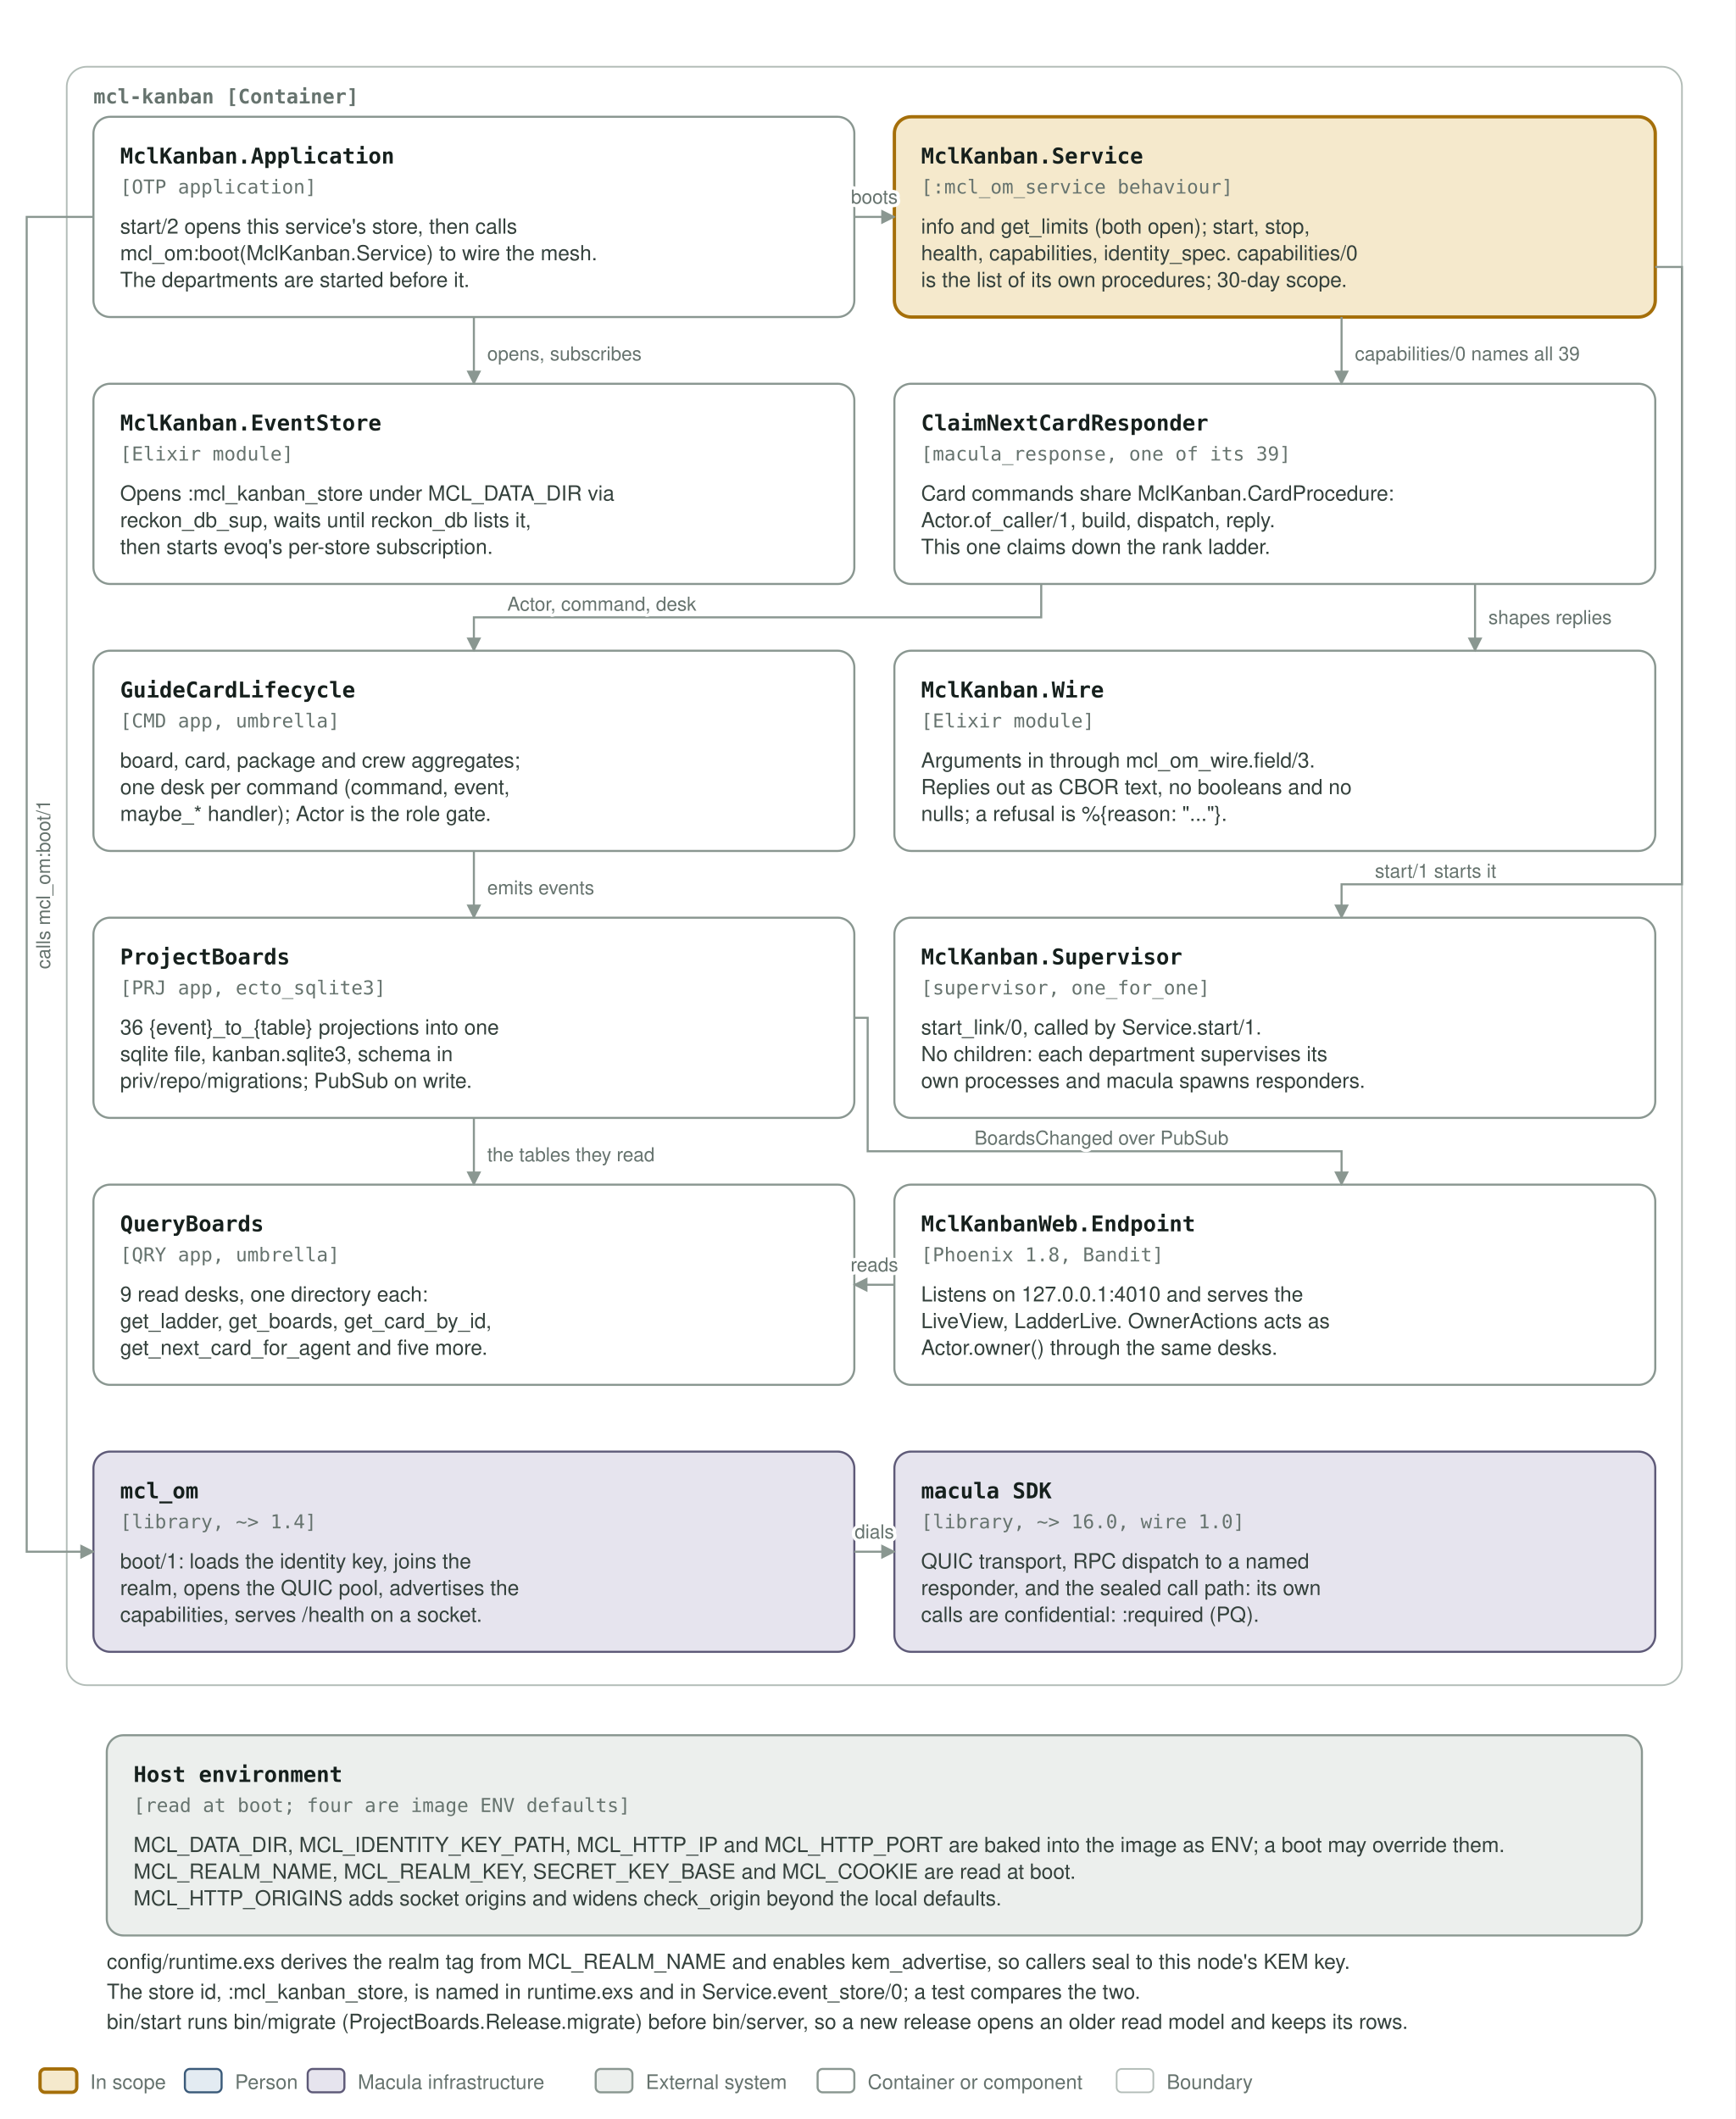
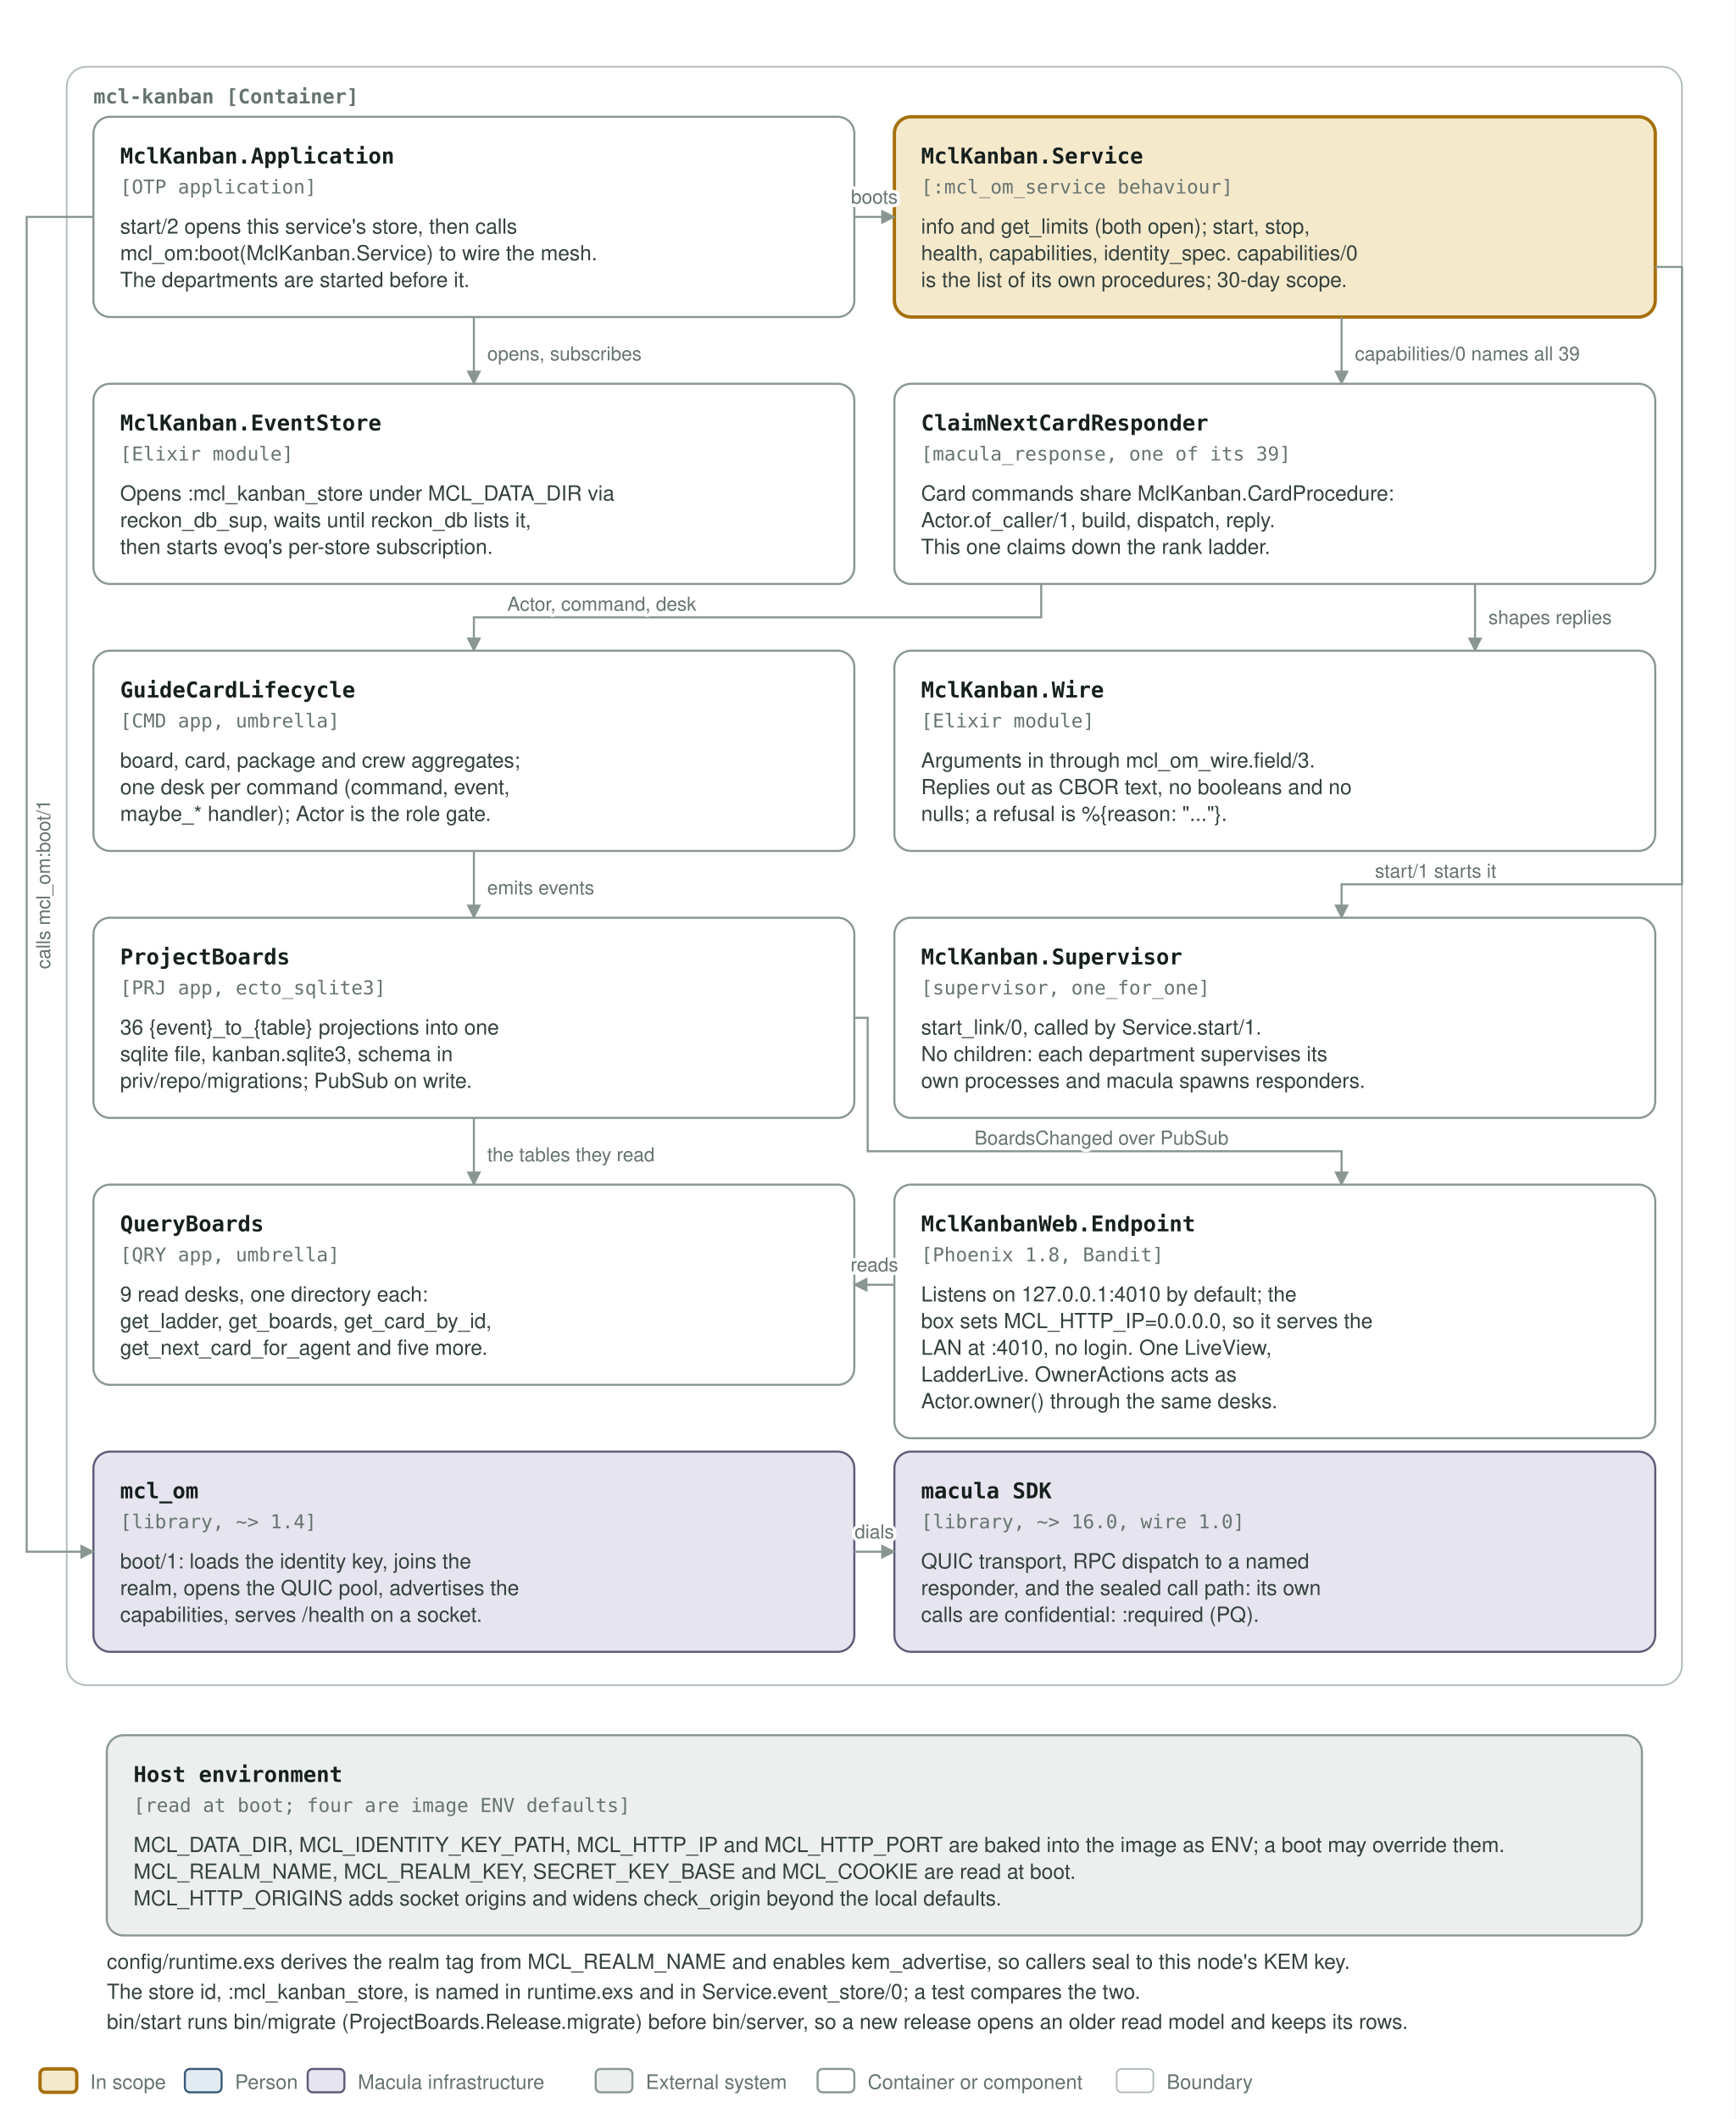
<svg xmlns="http://www.w3.org/2000/svg" viewBox="0 0 1040 1270" role="img" aria-label="mcl-kanban components">
  <style>
.t-name { font-family: "Atkinson Hyperlegible", "Segoe UI", system-ui, -apple-system, Helvetica, Arial, sans-serif; font-size: 15px; font-weight: 700; }
.t-desc { font-family: "Atkinson Hyperlegible", "Segoe UI", system-ui, -apple-system, Helvetica, Arial, sans-serif; font-size: 12.5px; }
.t-rel { font-family: "Atkinson Hyperlegible", "Segoe UI", system-ui, -apple-system, Helvetica, Arial, sans-serif; font-size: 11.5px; paint-order: stroke; stroke-width: 4px; stroke-linejoin: round; }
.t-code { font-family: "JetBrains Mono", ui-monospace, Menlo, Consolas, monospace; font-size: 13px; font-weight: 600; }
.t-type { font-family: "JetBrains Mono", ui-monospace, Menlo, Consolas, monospace; font-size: 11.5px; }
.t-bound { font-family: "JetBrains Mono", ui-monospace, Menlo, Consolas, monospace; font-size: 12px; font-weight: 600; }
.t-leg { font-family: "Atkinson Hyperlegible", "Segoe UI", system-ui, -apple-system, Helvetica, Arial, sans-serif; font-size: 12px; }
.edge { fill: none; stroke-width: 1.25; }
.edge-later { fill: none; stroke-width: 1.25; stroke-dasharray: 5 4; }
.bg { fill: #FFFFFF; }
.b-sys { fill: #F5E9CC; stroke: #A56F0A; stroke-width: 2; }
.b-per { fill: #E3EBF2; stroke: #3B5B7A; stroke-width: 1.25; }
.b-mac { fill: #E6E4EE; stroke: #5E5A78; stroke-width: 1.25; }
.b-ext { fill: #ECEFED; stroke: #8A9791; stroke-width: 1.25; }
.b-cmp { fill: #FFFFFF; stroke: #8A9791; stroke-width: 1.25; }
.b-later { fill: none; stroke: #8A9791; stroke-width: 1.25; stroke-dasharray: 5 4; }
.bound { fill: none; stroke: #B3BDB8; stroke-width: 1; }
.head { fill: #3B5B7A; }
.t-name, .t-code { fill: #16201D; }
.t-type, .t-bound, .t-leg { fill: #66736E; }
.t-desc { fill: #34413C; }
.t-rel { fill: #66736E; stroke: #FFFFFF; }
.edge, .edge-later { stroke: #8A9791; }
.arrowhead { fill: #8A9791; }
@media (prefers-color-scheme: dark) {
.bg { fill: #171F1C; }
.b-sys { fill: #3A2E13; stroke: #E3AA3C; }
.b-per { fill: #1D2A36; stroke: #8EB4D8; }
.b-mac { fill: #26243A; stroke: #A9A4C8; }
.b-ext { fill: #1C2421; stroke: #7D8B85; }
.b-cmp { fill: #171F1C; stroke: #7D8B85; }
.b-later { stroke: #7D8B85; }
.bound { stroke: #4A5752; }
.head { fill: #8EB4D8; }
.t-name, .t-code { fill: #E6ECE9; }
.t-type, .t-bound, .t-leg { fill: #93A09A; }
.t-desc { fill: #C3CDC8; }
.t-rel { fill: #93A09A; stroke: #171F1C; }
.edge, .edge-later { stroke: #7D8B85; }
.arrowhead { fill: #7D8B85; }
}
</style>
  <defs>
    <marker id="a" viewBox="0 0 10 10" refX="9" refY="5" markerWidth="7" markerHeight="7" orient="auto-start-reverse">
      <path class="arrowhead" d="M0 0L10 5L0 10z" />
    </marker>
  </defs>
  <rect class="bg" x="0" y="0" width="1040" height="1270" />
  <rect class="bound" x="40" y="40" width="968" height="970" rx="12" />
  <text class="t-bound" x="56" y="62">mcl-kanban [Container]</text>
  <rect class="b-cmp" x="56" y="70" width="456" height="120" rx="10" />
  <text class="t-code" x="72" y="98">MclKanban.Application</text>
  <text class="t-type" x="72" y="116">[OTP application]</text>
  <text class="t-desc" x="72" y="140">start/2 opens this service's store, then calls</text>
  <text class="t-desc" x="72" y="156">mcl_om:boot(MclKanban.Service) to wire the mesh.</text>
  <text class="t-desc" x="72" y="172">The departments are started before it.</text>
  <rect class="b-sys" x="536" y="70" width="456" height="120" rx="10" />
  <text class="t-code" x="552" y="98">MclKanban.Service</text>
  <text class="t-type" x="552" y="116">[:mcl_om_service behaviour]</text>
  <text class="t-desc" x="552" y="140">info and get_limits (both open); start, stop,</text>
  <text class="t-desc" x="552" y="156">health, capabilities, identity_spec. capabilities/0</text>
  <text class="t-desc" x="552" y="172">is the list of its own procedures; 30-day scope.</text>
  <rect class="b-cmp" x="56" y="230" width="456" height="120" rx="10" />
  <text class="t-code" x="72" y="258">MclKanban.EventStore</text>
  <text class="t-type" x="72" y="276">[Elixir module]</text>
  <text class="t-desc" x="72" y="300">Opens :mcl_kanban_store under MCL_DATA_DIR via</text>
  <text class="t-desc" x="72" y="316">reckon_db_sup, waits until reckon_db lists it,</text>
  <text class="t-desc" x="72" y="332">then starts evoq's per-store subscription.</text>
  <rect class="b-cmp" x="536" y="230" width="456" height="120" rx="10" />
  <text class="t-code" x="552" y="258">ClaimNextCardResponder</text>
  <text class="t-type" x="552" y="276">[macula_response, one of its 39]</text>
  <text class="t-desc" x="552" y="300">Card commands share MclKanban.CardProcedure:</text>
  <text class="t-desc" x="552" y="316">Actor.of_caller/1, build, dispatch, reply.</text>
  <text class="t-desc" x="552" y="332">This one claims down the rank ladder.</text>
  <rect class="b-cmp" x="56" y="390" width="456" height="120" rx="10" />
  <text class="t-code" x="72" y="418">GuideCardLifecycle</text>
  <text class="t-type" x="72" y="436">[CMD app, umbrella]</text>
  <text class="t-desc" x="72" y="460">board, card, package and crew aggregates;</text>
  <text class="t-desc" x="72" y="476">one desk per command (command, event,</text>
  <text class="t-desc" x="72" y="492">maybe_* handler); Actor is the role gate.</text>
  <rect class="b-cmp" x="536" y="390" width="456" height="120" rx="10" />
  <text class="t-code" x="552" y="418">MclKanban.Wire</text>
  <text class="t-type" x="552" y="436">[Elixir module]</text>
  <text class="t-desc" x="552" y="460">Arguments in through mcl_om_wire.field/3.</text>
  <text class="t-desc" x="552" y="476">Replies out as CBOR text, no booleans and no</text>
  <text class="t-desc" x="552" y="492">nulls; a refusal is %{reason: "..."}.</text>
  <rect class="b-cmp" x="56" y="550" width="456" height="120" rx="10" />
  <text class="t-code" x="72" y="578">ProjectBoards</text>
  <text class="t-type" x="72" y="596">[PRJ app, ecto_sqlite3]</text>
  <text class="t-desc" x="72" y="620">36 {event}_to_{table} projections into one</text>
  <text class="t-desc" x="72" y="636">sqlite file, kanban.sqlite3, schema in</text>
  <text class="t-desc" x="72" y="652">priv/repo/migrations; PubSub on write.</text>
  <rect class="b-cmp" x="536" y="550" width="456" height="120" rx="10" />
  <text class="t-code" x="552" y="578">MclKanban.Supervisor</text>
  <text class="t-type" x="552" y="596">[supervisor, one_for_one]</text>
  <text class="t-desc" x="552" y="620">start_link/0, called by Service.start/1.</text>
  <text class="t-desc" x="552" y="636">No children: each department supervises its</text>
  <text class="t-desc" x="552" y="652">own processes and macula spawns responders.</text>
  <rect class="b-cmp" x="56" y="710" width="456" height="120" rx="10" />
  <text class="t-code" x="72" y="738">QueryBoards</text>
  <text class="t-type" x="72" y="756">[QRY app, umbrella]</text>
  <text class="t-desc" x="72" y="780">9 read desks, one directory each:</text>
  <text class="t-desc" x="72" y="796">get_ladder, get_boards, get_card_by_id,</text>
  <text class="t-desc" x="72" y="812">get_next_card_for_agent and five more.</text>
-   <rect class="b-cmp" x="536" y="710" width="456" height="120" rx="10" />
+   <rect class="b-cmp" x="536" y="710" width="456" height="152" rx="10" />
  <text class="t-code" x="552" y="738">MclKanbanWeb.Endpoint</text>
  <text class="t-type" x="552" y="756">[Phoenix 1.8, Bandit]</text>
-   <text class="t-desc" x="552" y="780">Listens on 127.0.0.1:4010 and serves the</text>
-   <text class="t-desc" x="552" y="796">LiveView, LadderLive. OwnerActions acts as</text>
-   <text class="t-desc" x="552" y="812">Actor.owner() through the same desks.</text>
+   <text class="t-desc" x="552" y="780">Listens on 127.0.0.1:4010 by default; the</text>
+   <text class="t-desc" x="552" y="796">box sets MCL_HTTP_IP=0.0.0.0, so it serves the</text>
+   <text class="t-desc" x="552" y="812">LAN at :4010, no login. One LiveView,</text>
+   <text class="t-desc" x="552" y="828">LadderLive. OwnerActions acts as</text>
+   <text class="t-desc" x="552" y="844">Actor.owner() through the same desks.</text>
  <rect class="b-mac" x="56" y="870" width="456" height="120" rx="10" />
  <text class="t-code" x="72" y="898">mcl_om</text>
  <text class="t-type" x="72" y="916">[library, ~&gt; 1.4]</text>
  <text class="t-desc" x="72" y="940">boot/1: loads the identity key, joins the</text>
  <text class="t-desc" x="72" y="956">realm, opens the QUIC pool, advertises the</text>
  <text class="t-desc" x="72" y="972">capabilities, serves /health on a socket.</text>
  <rect class="b-mac" x="536" y="870" width="456" height="120" rx="10" />
  <text class="t-code" x="552" y="898">macula SDK</text>
  <text class="t-type" x="552" y="916">[library, ~&gt; 16.0, wire 1.0]</text>
  <text class="t-desc" x="552" y="940">QUIC transport, RPC dispatch to a named</text>
  <text class="t-desc" x="552" y="956">responder, and the sealed call path: its own</text>
  <text class="t-desc" x="552" y="972">calls are confidential: :required (PQ).</text>
  <path class="edge" d="M56 130H16V930H56" marker-end="url(#a)" />
  <text class="t-rel" x="30" y="530" text-anchor="middle" transform="rotate(-90 30 530)">calls mcl_om:boot/1</text>
  <path class="edge" d="M512 130H536" marker-end="url(#a)" />
  <text class="t-rel" x="524" y="122" text-anchor="middle">boots</text>
  <path class="edge" d="M284 190V230" marker-end="url(#a)" />
  <text class="t-rel" x="292" y="216">opens, subscribes</text>
  <path class="edge" d="M804 190V230" marker-end="url(#a)" />
  <text class="t-rel" x="812" y="216">capabilities/0 names all 39</text>
  <path class="edge" d="M992 160H1008V530H804V550" marker-end="url(#a)" />
  <text class="t-rel" x="824" y="526">start/1 starts it</text>
  <path class="edge" d="M624 350V370H284V390" marker-end="url(#a)" />
  <text class="t-rel" x="304" y="366">Actor, command, desk</text>
  <path class="edge" d="M884 350V390" marker-end="url(#a)" />
  <text class="t-rel" x="892" y="374">shapes replies</text>
  <path class="edge" d="M284 510V550" marker-end="url(#a)" />
  <text class="t-rel" x="292" y="536">emits events</text>
  <path class="edge" d="M284 670V710" marker-end="url(#a)" />
  <text class="t-rel" x="292" y="696">the tables they read</text>
  <path class="edge" d="M512 610H520V690H804V710" marker-end="url(#a)" />
  <text class="t-rel" x="584" y="686">BoardsChanged over PubSub</text>
  <path class="edge" d="M536 770H512" marker-end="url(#a)" />
  <text class="t-rel" x="524" y="762" text-anchor="middle">reads</text>
  <path class="edge" d="M512 930H536" marker-end="url(#a)" />
  <text class="t-rel" x="524" y="922" text-anchor="middle">dials</text>
  <rect class="b-ext" x="64" y="1040" width="920" height="120" rx="10" />
  <text class="t-code" x="80" y="1068">Host environment</text>
  <text class="t-type" x="80" y="1086">[read at boot; four are image ENV defaults]</text>
  <text class="t-desc" x="80" y="1110">MCL_DATA_DIR, MCL_IDENTITY_KEY_PATH, MCL_HTTP_IP and MCL_HTTP_PORT are baked into the image as ENV; a boot may override them.</text>
  <text class="t-desc" x="80" y="1126">MCL_REALM_NAME, MCL_REALM_KEY, SECRET_KEY_BASE and MCL_COOKIE are read at boot.</text>
  <text class="t-desc" x="80" y="1142">MCL_HTTP_ORIGINS adds socket origins and widens check_origin beyond the local defaults.</text>
  <text class="t-desc" x="64" y="1180">config/runtime.exs derives the realm tag from MCL_REALM_NAME and enables kem_advertise, so callers seal to this node's KEM key.</text>
  <text class="t-desc" x="64" y="1198">The store id, :mcl_kanban_store, is named in runtime.exs and in Service.event_store/0; a test compares the two.</text>
  <text class="t-desc" x="64" y="1216">bin/start runs bin/migrate (ProjectBoards.Release.migrate) before bin/server, so a new release opens an older read model and keeps its rows.</text>
  <rect class="b-sys" x="24" y="1240" width="22" height="14" rx="3" />
  <text class="t-leg" x="54" y="1252">In scope</text>
  <rect class="b-per" x="110.8" y="1240" width="22" height="14" rx="3" />
  <text class="t-leg" x="140.8" y="1252">Person</text>
  <rect class="b-mac" x="184.4" y="1240" width="22" height="14" rx="3" />
  <text class="t-leg" x="214.4" y="1252">Macula infrastructure</text>
  <rect class="b-ext" x="357.0" y="1240" width="22" height="14" rx="3" />
  <text class="t-leg" x="387.0" y="1252">External system</text>
  <rect class="b-cmp" x="490.0" y="1240" width="22" height="14" rx="3" />
  <text class="t-leg" x="520.0" y="1252">Container or component</text>
  <rect class="bound" x="669.2" y="1240" width="22" height="14" rx="3" />
  <text class="t-leg" x="699.2" y="1252">Boundary</text>
</svg>
